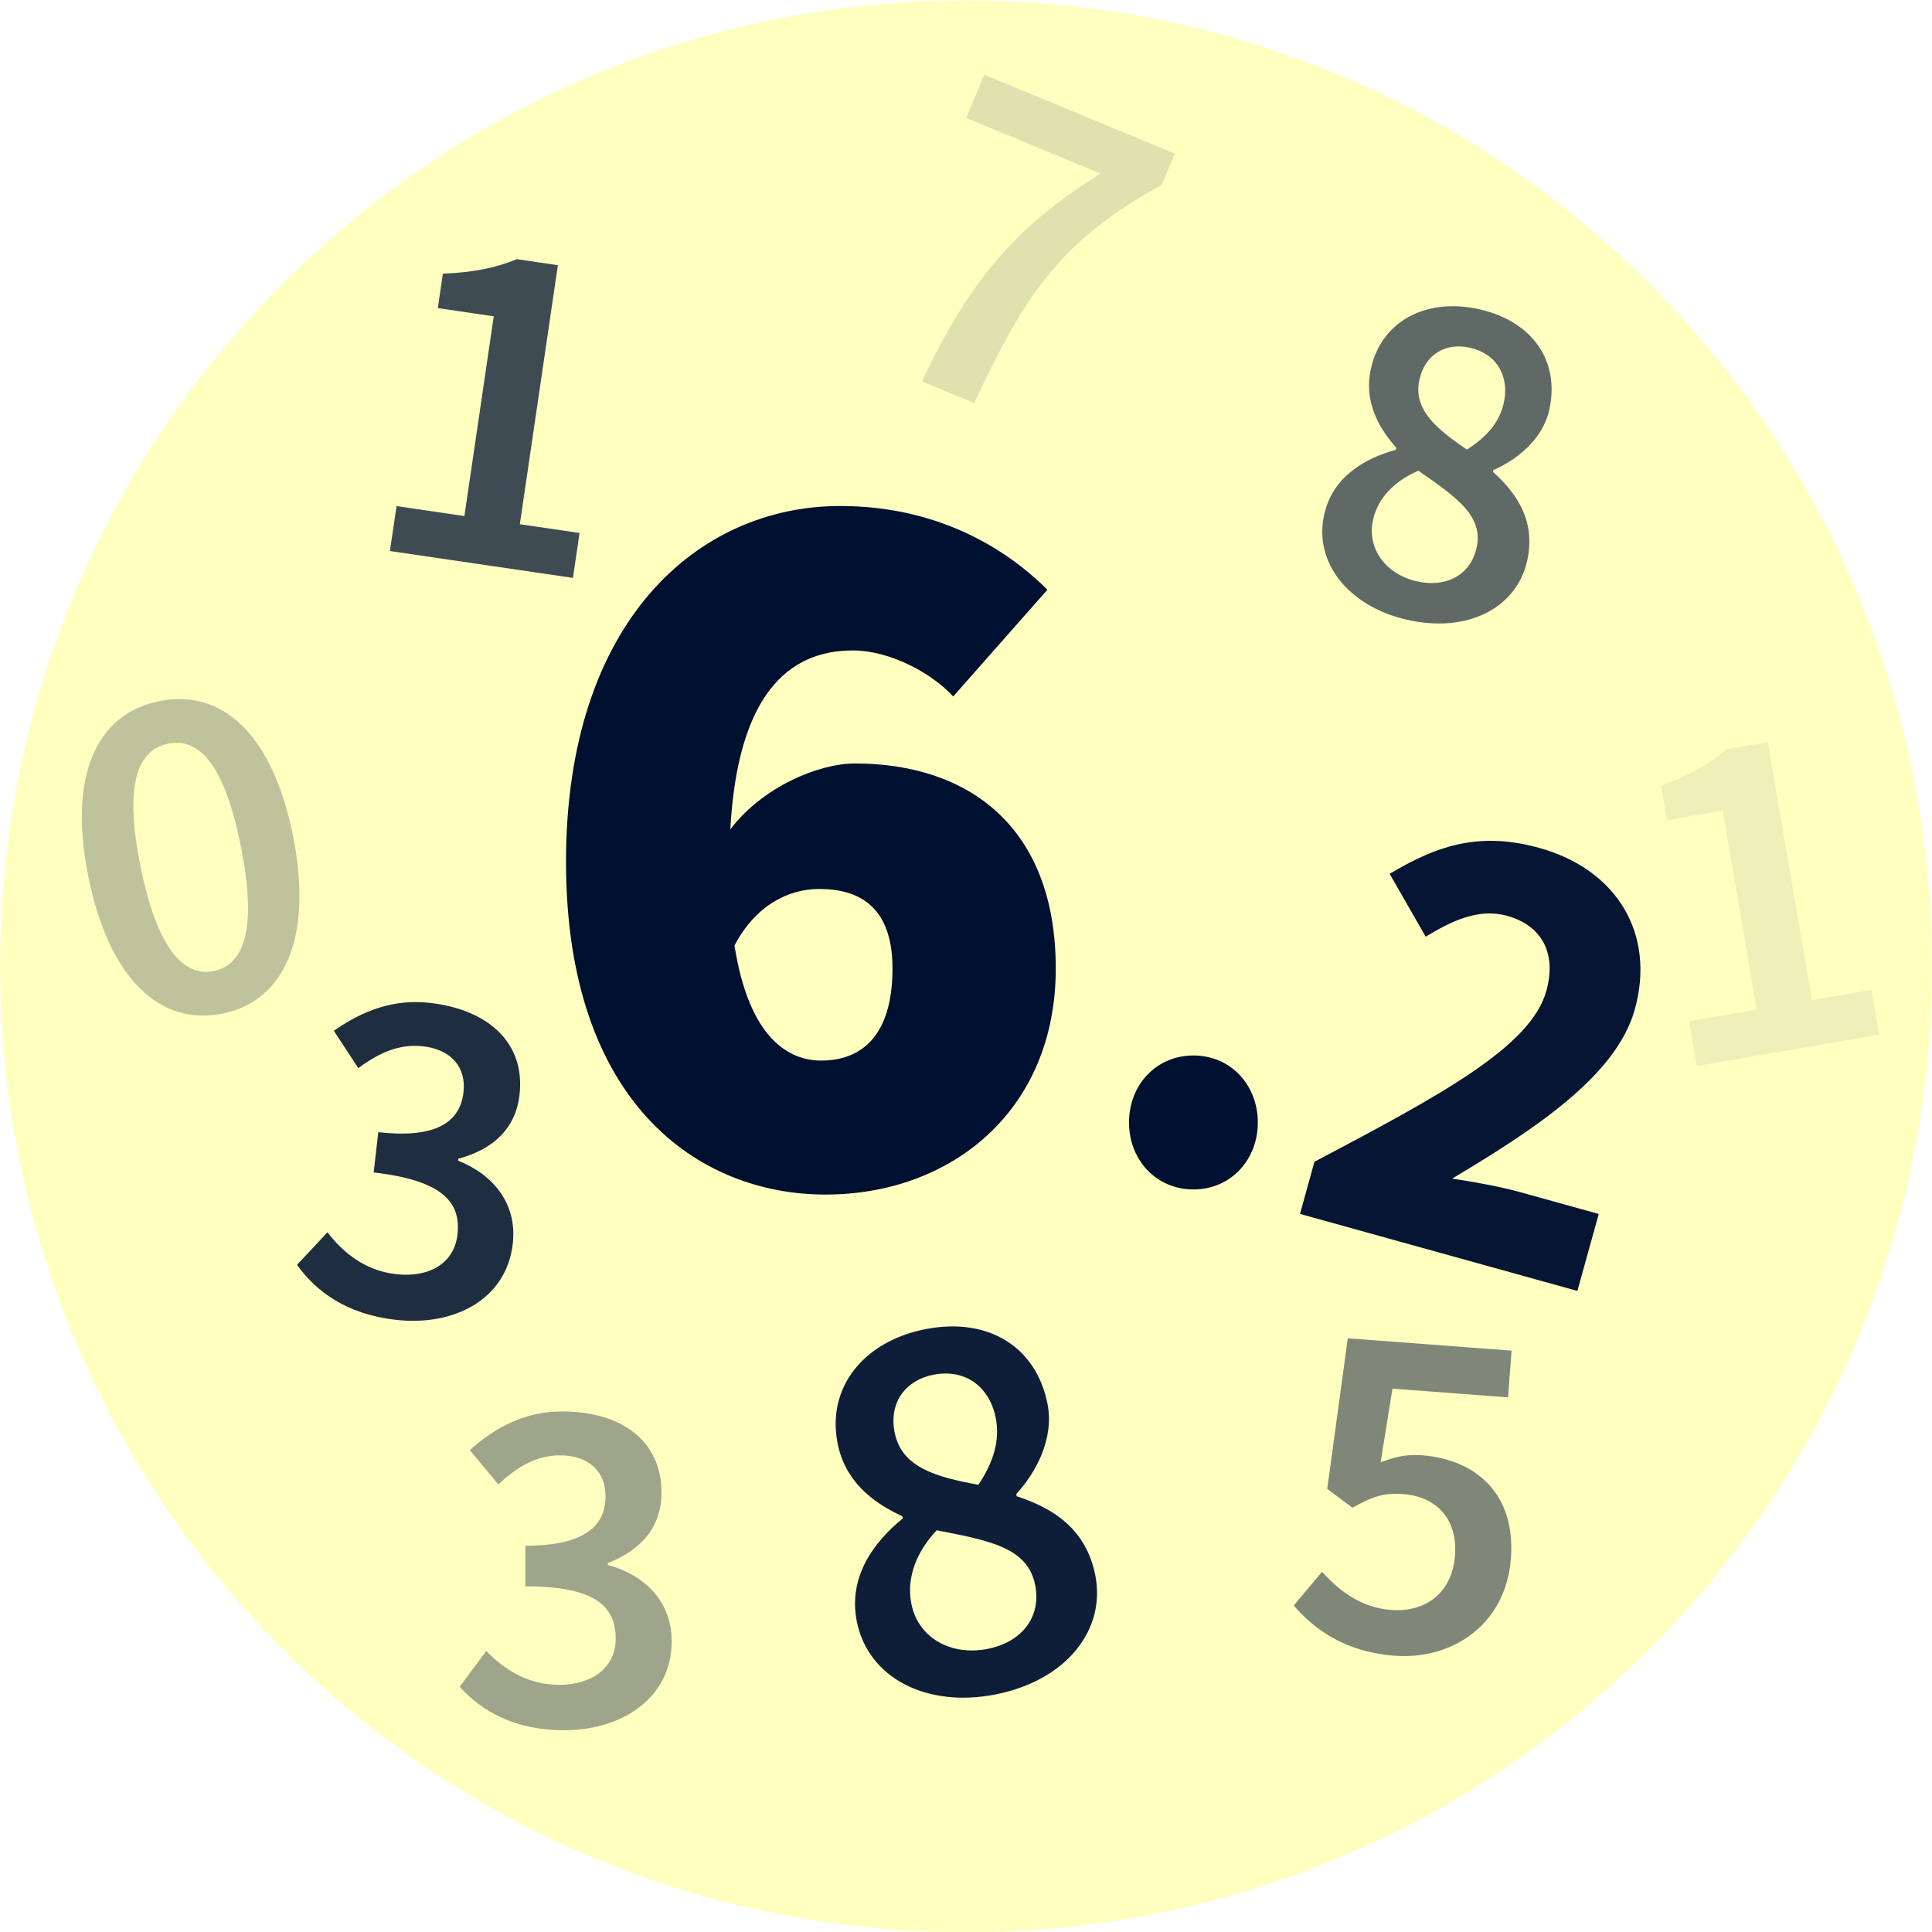
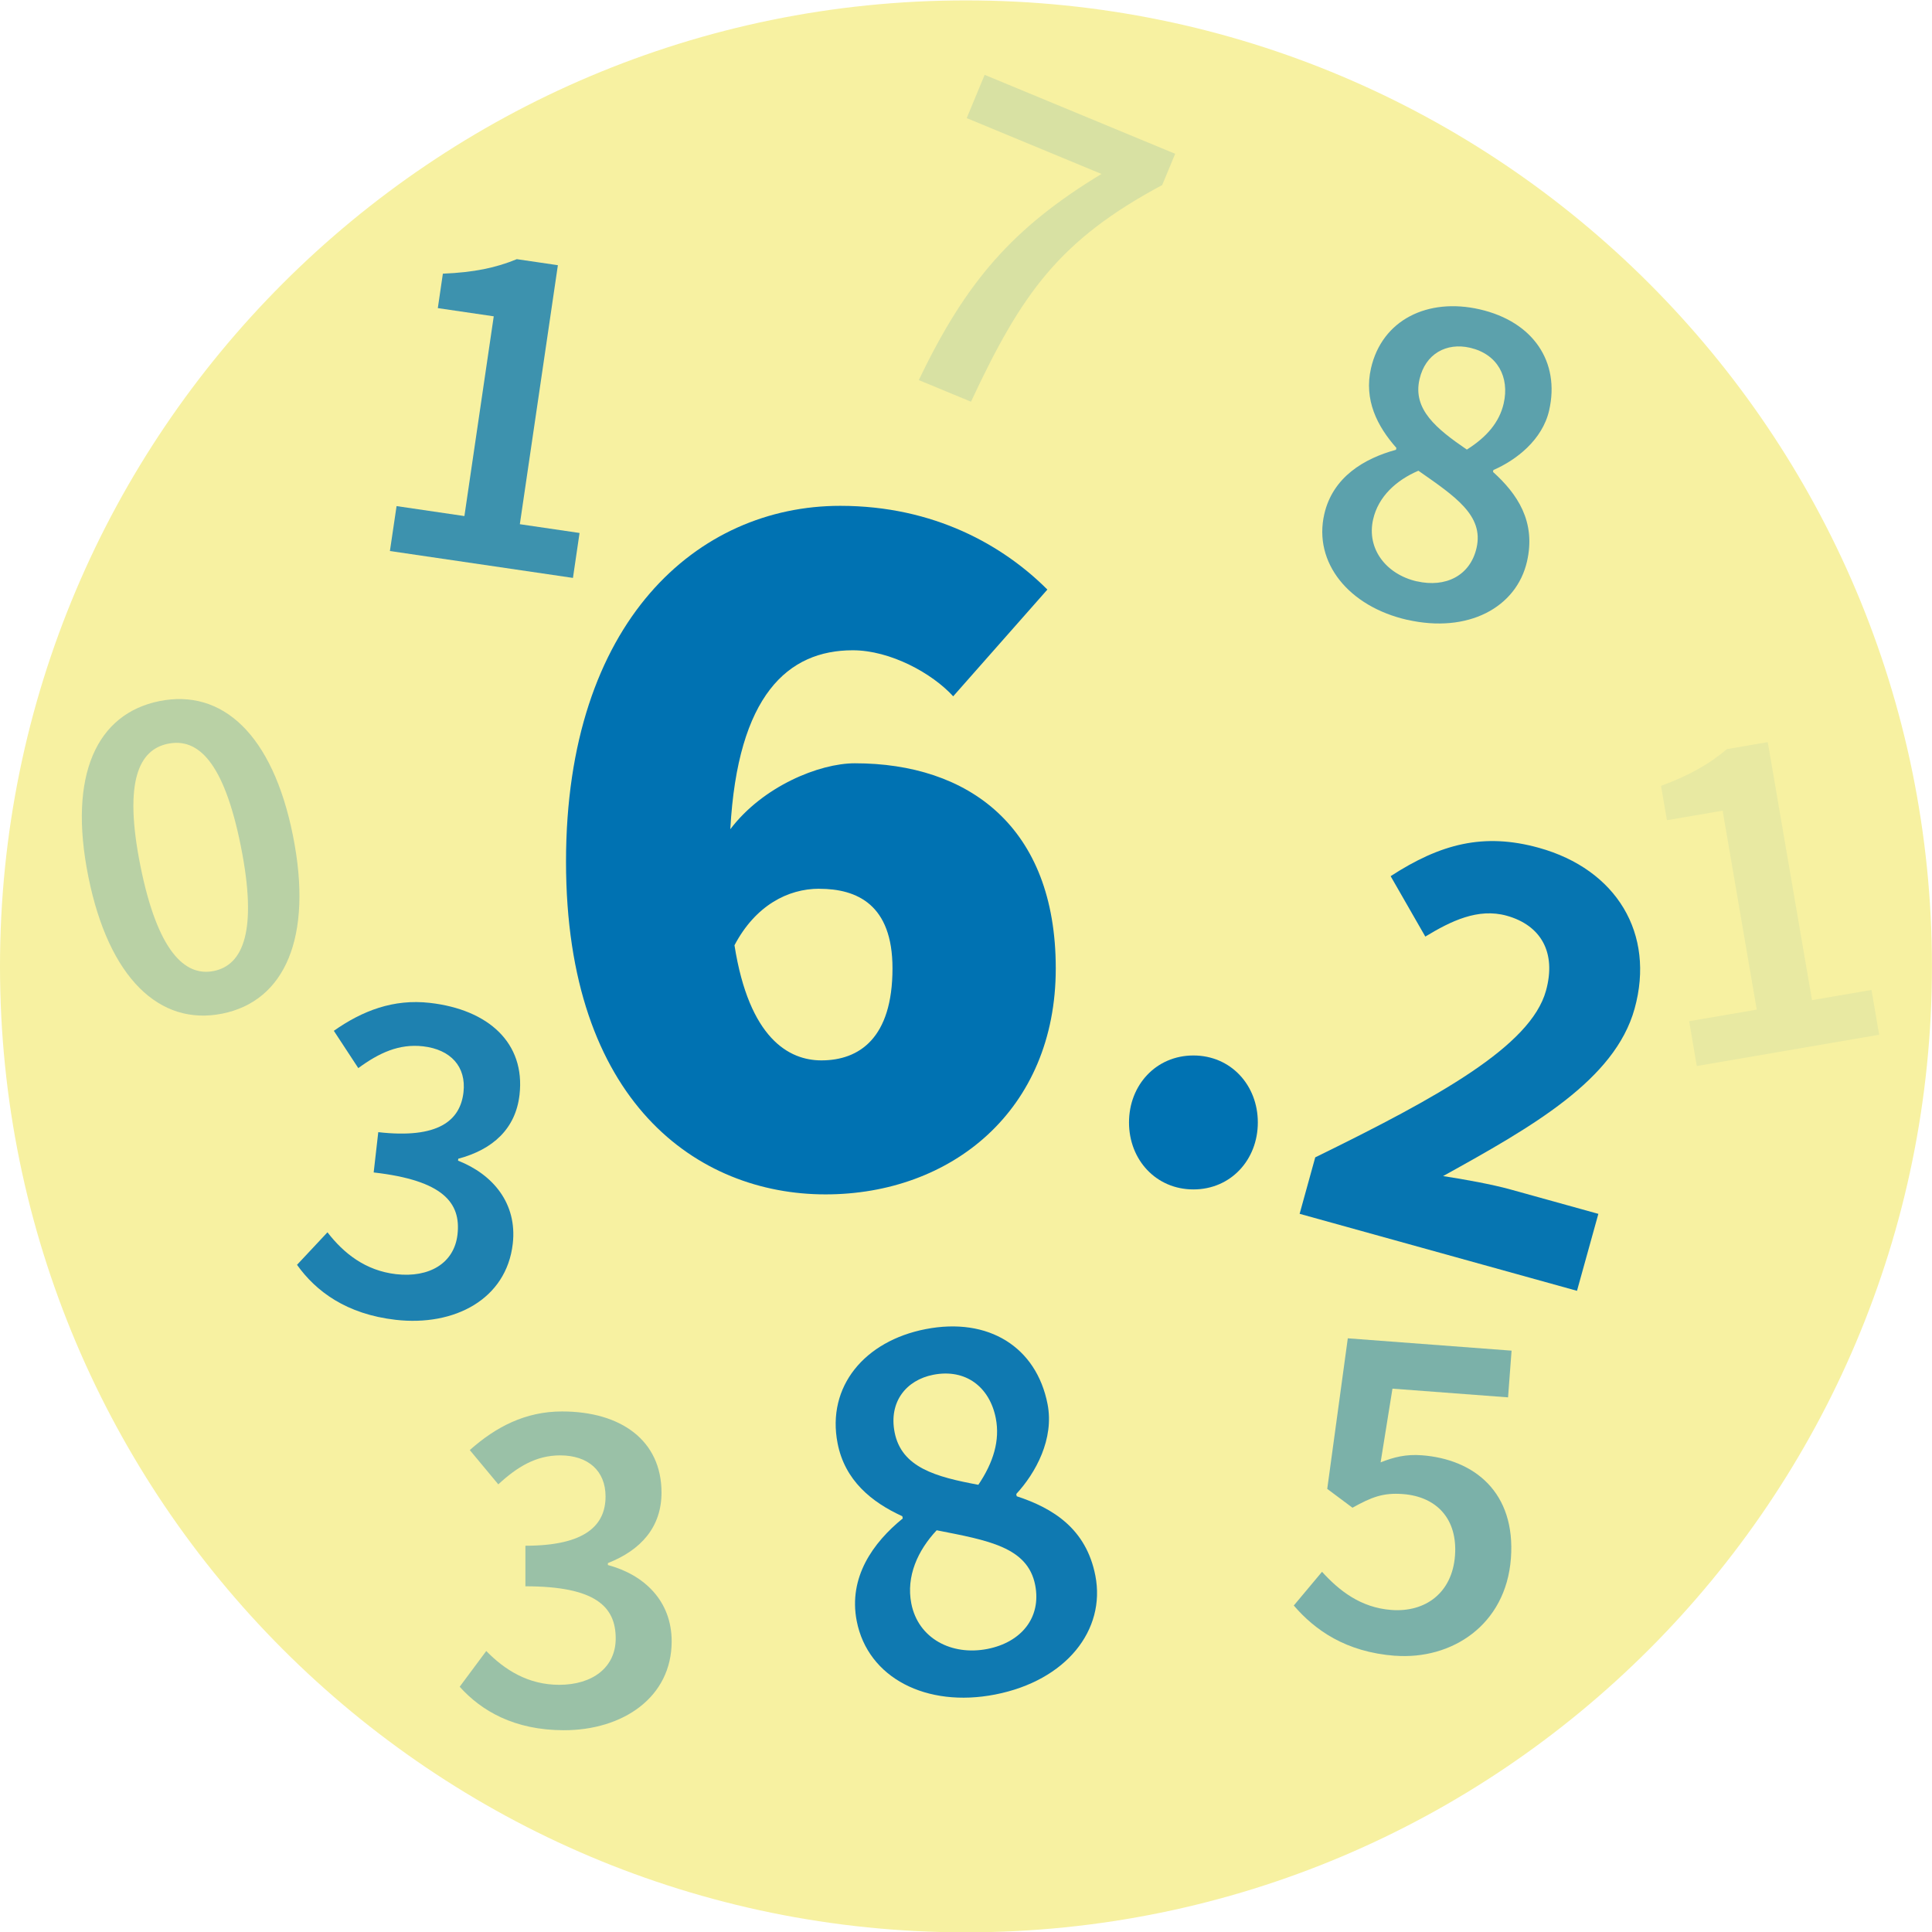
<svg xmlns="http://www.w3.org/2000/svg" width="128" height="128" version="1.1" viewBox="0 0 33.867 33.867">
  <g transform="translate(0 -263.13)">
-     <path d="m33.867 280.07a16.933 16.933 0 0 1 -16.933 16.933 16.933 16.933 0 0 1 -16.933 -16.933 16.933 16.933 0 0 1 16.933 -16.933 16.933 16.933 0 0 1 16.933 16.933z" fill="#ffffc0" />
-     <g fill="none" stroke="#000" stroke-width=".265px">
-       <g aria-label="6">
-         <path d="m14.471 284.07c2.201 0 4.036-1.468 4.036-3.962 0-2.495-1.541-3.595-3.522-3.595-0.624 0-1.614 0.404-2.183 1.156 0.128-2.348 1.009-3.137 2.146-3.137 0.66 0 1.394 0.404 1.761 0.807l1.651-1.871c-0.77-0.77-1.981-1.468-3.632-1.468-2.495 0-4.806 2.018-4.806 6.237s2.311 5.833 4.549 5.833zm-0.073-2.348c-0.569 0-1.266-0.385-1.523-2.018 0.367-0.697 0.936-0.991 1.486-0.991 0.66 0 1.284 0.275 1.284 1.394 0 1.229-0.587 1.614-1.247 1.614z" fill="#001030" stroke="none" />
+     <circle cx="16.933" cy="280.07" r="16.933" fill="#f7f1a1" />
+     <g fill="#0072b2" stroke-width=".265px">
+       <g stroke="#000">
+         <g aria-label="6">
+           <path d="m14.361 278.71c0.66 0 1.284 0.275 1.284 1.394 0 1.229-0.587 1.614-1.247 1.614-0.569 0-1.266-0.385-1.523-2.018 0.367-0.697 0.936-0.991 1.486-0.991zm0.11 5.357c2.201 0 4.036-1.468 4.036-3.962s-1.541-3.595-3.522-3.595c-0.624 0-1.614 0.404-2.183 1.156 0.128-2.348 1.009-3.137 2.146-3.137 0.66 0 1.394 0.404 1.761 0.807l1.651-1.871c-0.77-0.77-1.981-1.468-3.632-1.468-2.495 0-4.806 2.018-4.806 6.237 0 4.219 2.311 5.833 4.549 5.833z" stroke="none" />
+         </g>
+         <g transform="rotate(15.515)" aria-label="2">
+           <path d="m98.028 267.95h5.046v-1.4h-1.603c-0.327 0-0.824 0.045-1.197 0.09 1.276-1.253 2.45-2.427 2.45-3.725 0-1.366-0.96-2.269-2.371-2.269-1.005 0-1.682 0.395-2.371 1.174l0.869 0.858c0.361-0.384 0.756-0.734 1.276-0.734 0.621 0 1.016 0.384 1.016 1.084 0 1.005-1.31 2.292-3.116 3.895z" fill-opacity=".973" stroke="none" />
+         </g>
+         <g transform="rotate(-11.033)" aria-label="8">
+           <path d="m-38.92 290.76c1.274 0 2.124-0.741 2.124-1.709 0-0.84-0.504-1.304-1.087-1.63v-0.04c0.405-0.296 0.84-0.82 0.84-1.442 0-1.017-0.721-1.699-1.847-1.699-1.087 0-1.897 0.652-1.897 1.669 0 0.662 0.385 1.126 0.869 1.472v0.04c-0.593 0.316-1.136 0.83-1.136 1.61 0 1.017 0.909 1.729 2.134 1.729zm0.415-3.665c-0.701-0.277-1.264-0.553-1.264-1.185 0-0.543 0.375-0.859 0.859-0.859 0.583 0 0.929 0.405 0.929 0.958 0 0.395-0.188 0.751-0.524 1.087zm-0.395 2.855c-0.642 0-1.156-0.415-1.156-1.037 0-0.484 0.286-0.889 0.682-1.175 0.849 0.346 1.511 0.593 1.511 1.274 0 0.583-0.435 0.938-1.037 0.938z" fill-opacity=".941" stroke="none" />
+         </g>
+         <g transform="rotate(6.5008)" aria-label="3">
+           <path d="m39.302 283.64c1.033 0 1.888-0.576 1.888-1.558 0-0.711-0.483-1.168-1.118-1.338v-0.034c0.584-0.229 0.94-0.635 0.94-1.236 0-0.914-0.711-1.422-1.744-1.422-0.643 0-1.16 0.271-1.617 0.677l0.5 0.601c0.33-0.305 0.66-0.508 1.084-0.508 0.491 0 0.796 0.271 0.796 0.72 0 0.5-0.347 0.864-1.405 0.864v0.711c1.228 0 1.583 0.356 1.583 0.914 0 0.508-0.406 0.813-0.991 0.813-0.542 0-0.957-0.262-1.278-0.593l-0.466 0.627c0.381 0.423 0.957 0.762 1.829 0.762z" fill-opacity=".878" stroke="none" />
+         </g>
+         <g transform="rotate(8.356)" aria-label="1">
+           <path d="m46.405 268.9h3.243v-0.796h-1.058v-4.589h-0.728c-0.339 0.203-0.711 0.339-1.245 0.44v0.61h0.991v3.539h-1.202z" fill-opacity=".753" stroke="none" />
+         </g>
+         <g transform="rotate(12.861)" aria-label="8">
+           <path d="m85.036 261.63c1.092 0 1.82-0.635 1.82-1.465 0-0.72-0.432-1.118-0.931-1.397v-0.034c0.347-0.254 0.72-0.703 0.72-1.236 0-0.872-0.618-1.456-1.583-1.456-0.931 0-1.626 0.559-1.626 1.431 0 0.567 0.33 0.965 0.745 1.262v0.034c-0.508 0.271-0.974 0.711-0.974 1.38 0 0.872 0.779 1.482 1.829 1.482zm0.356-3.141c-0.601-0.237-1.084-0.474-1.084-1.016 0-0.466 0.322-0.737 0.737-0.737 0.5 0 0.796 0.347 0.796 0.821 0 0.339-0.161 0.643-0.449 0.931zm-0.339 2.447c-0.55 0-0.991-0.356-0.991-0.889 0-0.415 0.246-0.762 0.584-1.008 0.728 0.296 1.295 0.508 1.295 1.092 0 0.5-0.373 0.804-0.889 0.804z" fill-opacity=".627" stroke="none" />
+         </g>
+         <g transform="rotate(4.3099)" aria-label="5">
+           <path d="m46.341 289.49c0.991 0 1.897-0.677 1.897-1.854 0-1.16-0.77-1.685-1.693-1.685-0.279 0-0.483 0.068-0.711 0.178l0.11-1.304h2.032v-0.821h-2.879l-0.161 2.659 0.466 0.296c0.322-0.212 0.516-0.305 0.864-0.305 0.593 0 0.991 0.364 0.991 1.008 0 0.652-0.44 1.033-1.041 1.033-0.542 0-0.94-0.271-1.262-0.576l-0.449 0.627c0.398 0.398 0.965 0.745 1.837 0.745z" fill-opacity=".502" stroke="none" />
+         </g>
+         <g fill-opacity=".376" aria-label="3">
+           <path d="m9.886 293.46c1.033 0 1.888-0.576 1.888-1.558 0-0.711-0.483-1.168-1.118-1.338v-0.034c0.584-0.229 0.94-0.635 0.94-1.236 0-0.914-0.711-1.422-1.744-1.422-0.643 0-1.16 0.271-1.617 0.677l0.5 0.601c0.33-0.305 0.66-0.508 1.084-0.508 0.491 0 0.796 0.271 0.796 0.72 0 0.5-0.347 0.864-1.405 0.864v0.711c1.228 0 1.583 0.356 1.583 0.914 0 0.508-0.406 0.813-0.991 0.813-0.542 0-0.957-0.262-1.278-0.593l-0.466 0.627c0.381 0.423 0.957 0.762 1.829 0.762z" stroke="none" />
+         </g>
+         <g transform="rotate(-11.352)" aria-label="0">
+           <path d="m-51.471 276.17c1.118 0 1.829-0.999 1.829-2.819 0-1.812-0.711-2.769-1.829-2.769-1.118 0-1.829 0.948-1.829 2.769 0 1.82 0.711 2.819 1.829 2.819zm0-0.762c-0.516 0-0.897-0.533-0.897-2.057s0.381-2.007 0.897-2.007c0.525 0 0.897 0.483 0.897 2.007s-0.373 2.057-0.897 2.057z" fill-opacity=".251" stroke="none" />
+         </g>
+         <g transform="rotate(22.506)" aria-label="7">
+           <path d="m118.15 243.08h0.991c0.093-2.1 0.347-3.209 1.643-4.792v-0.593h-3.615v0.821h2.557c-1.075 1.465-1.473 2.65-1.575 4.564z" fill-opacity=".125" stroke="none" />
+         </g>
+         <g transform="rotate(-9.7273)" aria-label="1">
+           <path d="m-18.299 282.79h3.243v-0.796h-1.058v-4.589h-0.728c-0.339 0.203-0.711 0.339-1.245 0.44v0.61h0.991v3.539h-1.202z" fill-opacity=".063" stroke="none" />
+         </g>
      </g>
-       <g transform="rotate(15.515)" aria-label="2">
-         <path d="m98.035 267.95h5.046v-1.4h-1.445c-0.339 0-0.835 0.045-1.197 0.09 1.163-1.219 2.292-2.506 2.292-3.714 0-1.377-0.96-2.28-2.371-2.28-1.027 0-1.693 0.384-2.405 1.14l0.903 0.892c0.361-0.384 0.756-0.734 1.276-0.734 0.621 0 1.016 0.384 1.016 1.084 0 1.016-1.287 2.247-3.116 3.974z" fill="#001030" fill-opacity=".973" stroke="none" />
+       <g aria-label=".">
+         <path d="m20.92 283.98c0.655 0 1.129-0.519 1.129-1.174 0-0.655-0.474-1.174-1.129-1.174-0.655 0-1.129 0.519-1.129 1.174 0 0.655 0.474 1.174 1.129 1.174z" />
      </g>
-       <g transform="rotate(-11.033)" aria-label="8">
-         <path d="m-38.92 290.76c1.274 0 2.124-0.741 2.124-1.709 0-0.84-0.504-1.304-1.087-1.63v-0.04c0.405-0.296 0.84-0.82 0.84-1.442 0-1.017-0.721-1.699-1.847-1.699-1.087 0-1.897 0.652-1.897 1.669 0 0.662 0.385 1.126 0.869 1.472v0.04c-0.593 0.316-1.136 0.83-1.136 1.61 0 1.017 0.909 1.729 2.134 1.729zm0.415-3.665c-0.701-0.277-1.264-0.553-1.264-1.185 0-0.543 0.375-0.859 0.859-0.859 0.583 0 0.929 0.405 0.929 0.958 0 0.395-0.188 0.751-0.524 1.087zm-0.395 2.855c-0.642 0-1.156-0.415-1.156-1.037 0-0.484 0.286-0.889 0.682-1.175 0.849 0.346 1.511 0.593 1.511 1.274 0 0.583-0.435 0.938-1.037 0.938z" fill="#001030" fill-opacity=".941" stroke="none" />
-       </g>
-       <g transform="rotate(6.5008)" aria-label="3">
-         <path d="m39.302 283.64c1.033 0 1.888-0.576 1.888-1.558 0-0.711-0.483-1.168-1.118-1.338v-0.034c0.584-0.229 0.94-0.635 0.94-1.236 0-0.914-0.711-1.422-1.744-1.422-0.643 0-1.16 0.271-1.617 0.677l0.5 0.601c0.33-0.305 0.66-0.508 1.084-0.508 0.491 0 0.796 0.271 0.796 0.72 0 0.5-0.347 0.864-1.405 0.864v0.711c1.228 0 1.583 0.356 1.583 0.914 0 0.508-0.406 0.813-0.991 0.813-0.542 0-0.957-0.262-1.278-0.593l-0.466 0.627c0.381 0.423 0.957 0.762 1.829 0.762z" fill="#001030" fill-opacity=".878" stroke="none" />
-       </g>
-       <g transform="rotate(8.356)" aria-label="1">
-         <path d="m46.405 268.9h3.243v-0.796h-1.058v-4.589h-0.728c-0.339 0.203-0.711 0.339-1.245 0.44v0.61h0.991v3.539h-1.202z" fill="#001030" fill-opacity=".753" stroke="none" />
-       </g>
-       <g transform="rotate(12.861)" aria-label="8">
-         <path d="m85.036 261.63c1.092 0 1.82-0.635 1.82-1.465 0-0.72-0.432-1.118-0.931-1.397v-0.034c0.347-0.254 0.72-0.703 0.72-1.236 0-0.872-0.618-1.456-1.583-1.456-0.931 0-1.626 0.559-1.626 1.431 0 0.567 0.33 0.965 0.745 1.262v0.034c-0.508 0.271-0.974 0.711-0.974 1.38 0 0.872 0.779 1.482 1.829 1.482zm0.356-3.141c-0.601-0.237-1.084-0.474-1.084-1.016 0-0.466 0.322-0.737 0.737-0.737 0.5 0 0.796 0.347 0.796 0.821 0 0.339-0.161 0.643-0.449 0.931zm-0.339 2.447c-0.55 0-0.991-0.356-0.991-0.889 0-0.415 0.246-0.762 0.584-1.008 0.728 0.296 1.295 0.508 1.295 1.092 0 0.5-0.373 0.804-0.889 0.804z" fill="#001030" fill-opacity=".627" stroke="none" />
-       </g>
-       <g transform="rotate(4.3099)" aria-label="5">
-         <path d="m46.341 289.49c0.991 0 1.897-0.677 1.897-1.854 0-1.16-0.77-1.685-1.693-1.685-0.279 0-0.483 0.068-0.711 0.178l0.11-1.304h2.032v-0.821h-2.879l-0.161 2.659 0.466 0.296c0.322-0.212 0.516-0.305 0.864-0.305 0.593 0 0.991 0.364 0.991 1.008 0 0.652-0.44 1.033-1.041 1.033-0.542 0-0.94-0.271-1.262-0.576l-0.449 0.627c0.398 0.398 0.965 0.745 1.837 0.745z" fill="#001030" fill-opacity=".502" stroke="none" />
-       </g>
-     </g>
-     <g fill="#001030" fill-opacity=".376" stroke="#000" stroke-width=".265px" aria-label="3">
-       <path d="m9.886 293.46c1.033 0 1.888-0.576 1.888-1.558 0-0.711-0.483-1.168-1.118-1.338v-0.034c0.584-0.229 0.94-0.635 0.94-1.236 0-0.914-0.711-1.422-1.744-1.422-0.643 0-1.16 0.271-1.617 0.677l0.5 0.601c0.33-0.305 0.66-0.508 1.084-0.508 0.491 0 0.796 0.271 0.796 0.72 0 0.5-0.347 0.864-1.405 0.864v0.711c1.228 0 1.583 0.356 1.583 0.914 0 0.508-0.406 0.813-0.991 0.813-0.542 0-0.957-0.262-1.278-0.593l-0.466 0.627c0.381 0.423 0.957 0.762 1.829 0.762z" fill="#001030" fill-opacity=".376" stroke="none" />
-     </g>
-     <g fill="none" stroke="#000" stroke-width=".265px">
-       <g transform="rotate(-11.352)" aria-label="0">
-         <path d="m-51.471 276.17c1.118 0 1.829-0.999 1.829-2.819 0-1.812-0.711-2.769-1.829-2.769s-1.829 0.948-1.829 2.769 0.711 2.819 1.829 2.819zm0-0.762c-0.516 0-0.897-0.533-0.897-2.057s0.381-2.007 0.897-2.007c0.525 0 0.897 0.483 0.897 2.007s-0.373 2.057-0.897 2.057z" fill="#001030" fill-opacity=".251" stroke="none" />
-       </g>
-       <g transform="rotate(22.506)" aria-label="7">
-         <path d="m118.21 243.08h0.991c0.093-2.1 0.313-3.226 1.575-4.792v-0.593h-3.615v0.821h2.549c-1.041 1.448-1.405 2.65-1.499 4.564z" fill="#001030" fill-opacity=".125" stroke="none" />
-       </g>
-       <g transform="rotate(-9.7273)" aria-label="1">
-         <path d="m-18.299 282.79h3.243v-0.796h-1.058v-4.589h-0.728c-0.339 0.203-0.711 0.339-1.245 0.44v0.61h0.991v3.539h-1.202z" fill="#001030" fill-opacity=".063" stroke="none" />
-       </g>
-     </g>
-     <g fill="#241030" aria-label=".">
-       <path d="m20.92 283.98c0.655 0 1.129-0.519 1.129-1.174 0-0.655-0.474-1.174-1.129-1.174-0.655 0-1.129 0.519-1.129 1.174 0 0.655 0.474 1.174 1.129 1.174z" fill="#001030" />
    </g>
  </g>
</svg>
